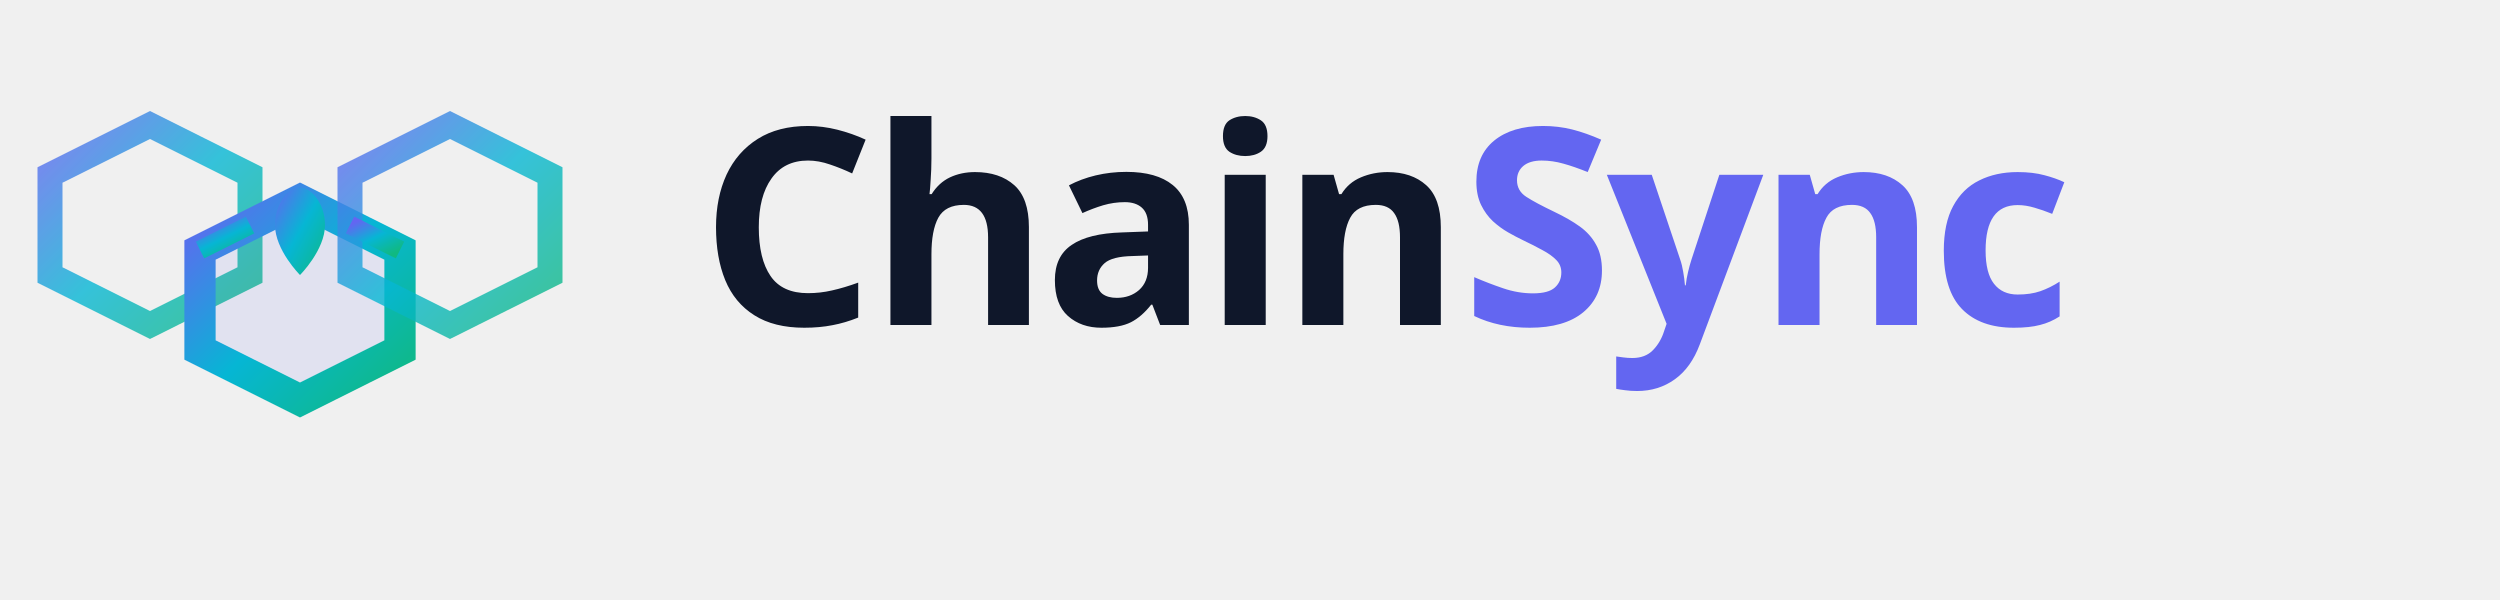
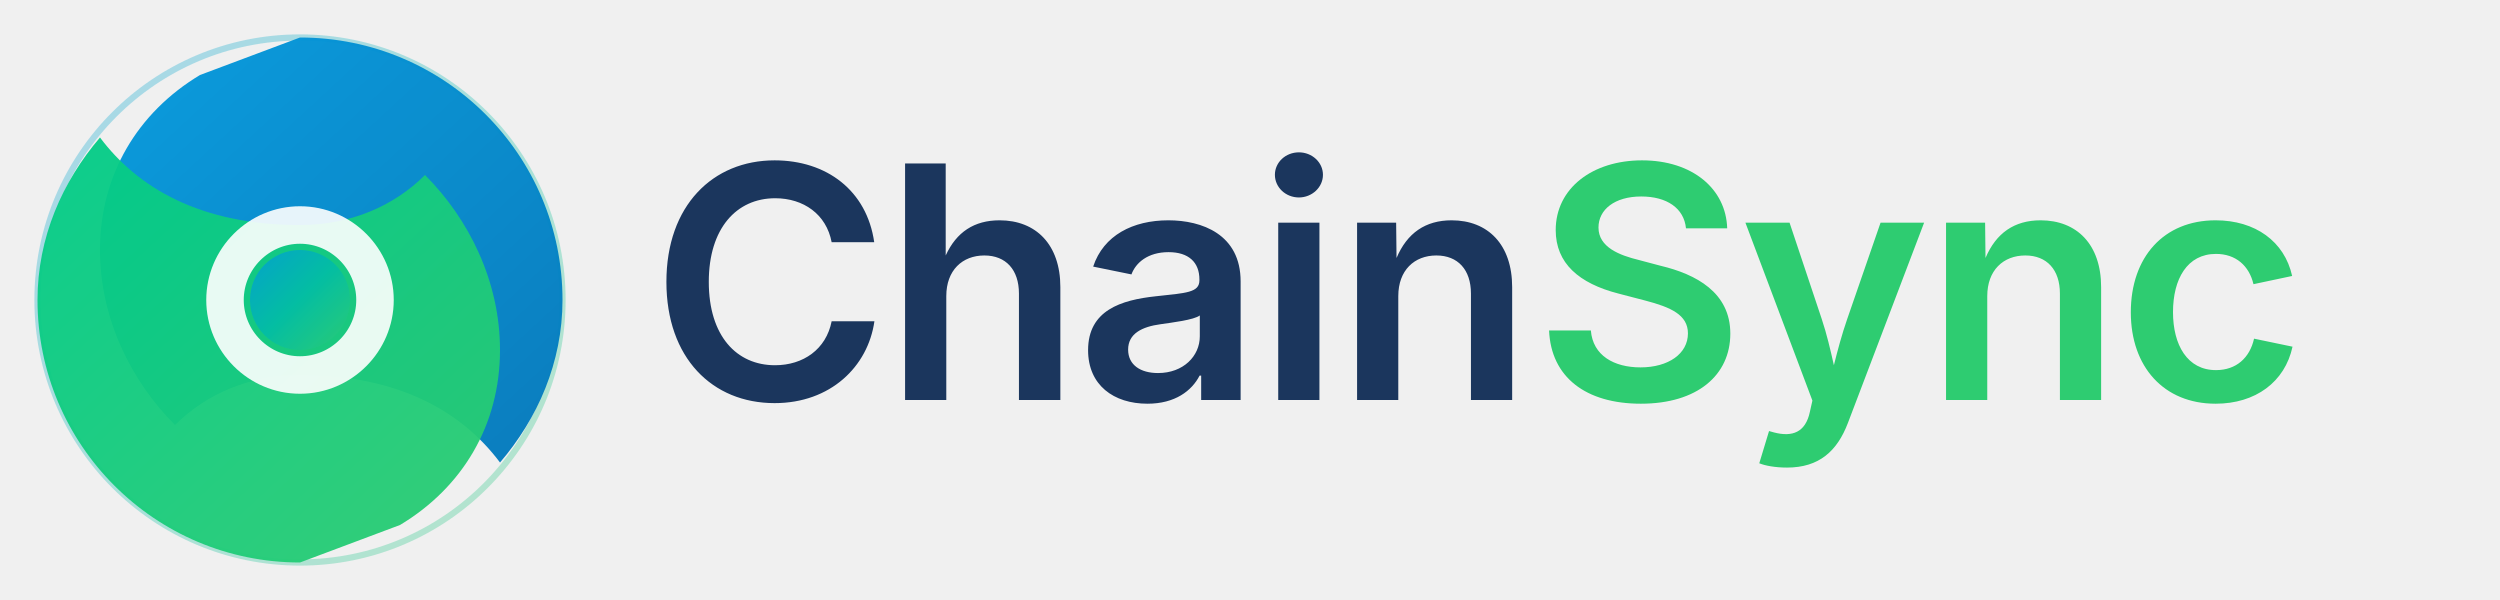
<svg xmlns="http://www.w3.org/2000/svg" width="200" height="48" viewBox="0 0 200 48" fill="none">
  <defs>
-     <linearGradient id="logoGradient" x1="0%" y1="0%" x2="100%" y2="100%">
-       <stop offset="0%" style="stop-color:#6366F1;stop-opacity:1" />
-       <stop offset="50%" style="stop-color:#06B6D4;stop-opacity:1" />
-       <stop offset="100%" style="stop-color:#10B981;stop-opacity:1" />
+     <linearGradient id="blueGradient" x1="0%" y1="0%" x2="100%" y2="100%">
+       <stop offset="0%" style="stop-color:#0099DD;stop-opacity:1" />
+       <stop offset="100%" style="stop-color:#0077BB;stop-opacity:1" />
+     </linearGradient>
+     <linearGradient id="greenGradient" x1="0%" y1="0%" x2="100%" y2="100%">
+       <stop offset="0%" style="stop-color:#00CC88;stop-opacity:1" />
+       <stop offset="100%" style="stop-color:#2ECC71;stop-opacity:1" />
+     </linearGradient>
+     <linearGradient id="circleGradient" x1="0%" y1="0%" x2="100%" y2="100%">
+       <stop offset="0%" style="stop-color:#0099DD;stop-opacity:1" />
+       <stop offset="50%" style="stop-color:#00BBAA;stop-opacity:1" />
+       <stop offset="100%" style="stop-color:#2ECC71;stop-opacity:1" />
    </linearGradient>
  </defs>
-   <g transform="translate(0, 6)">
-     <path d="M12 4 L20 8 L20 16 L12 20 L4 16 L4 8 Z" stroke="url(#logoGradient)" stroke-width="2" fill="none" opacity="0.8" />
-     <path d="M24 10 L32 14 L32 22 L24 26 L16 22 L16 14 Z" stroke="url(#logoGradient)" stroke-width="2.5" fill="rgba(99, 102, 241, 0.1)" />
-     <path d="M36 4 L44 8 L44 16 L36 20 L28 16 L28 8 Z" stroke="url(#logoGradient)" stroke-width="2" fill="none" opacity="0.8" />
-     <path d="M24 16 C24 16 22 14 22 12 C22 10.3 23.1 9 24 9 C24.9 9 26 10.3 26 12 C26 14 24 16 24 16 Z" fill="url(#logoGradient)" />
-     <line x1="20" y1="12" x2="16" y2="14" stroke="url(#logoGradient)" stroke-width="1.5" />
-     <line x1="32" y1="14" x2="28" y2="12" stroke="url(#logoGradient)" stroke-width="1.5" />
+   <g transform="translate(2, 2)">
+     <circle cx="22" cy="22" r="21" fill="none" stroke="url(#circleGradient)" stroke-width="0.5" opacity="0.3" />
+     <path d="M22 1 C33.6 1 43 10.4 43 22 C43 27 41 31.5 38 35 C35 31 30 28 22 28 C18 28 14.5 29.5 12 32 C8.5 28.5 6 23.5 6 18 C6 12 9 7 14 4" fill="url(#blueGradient)" opacity="0.95" />
+     <path d="M22 43 C10.4 43 1 33.6 1 22 C1 17 3 12.5 6 9 C9 13 14 16 22 16 C26 16 29.5 14.5 32 12 C35.5 15.5 38 20.5 38 26 C38 32 35 37 30 40" fill="url(#greenGradient)" opacity="0.95" />
+     <path d="M16 22 C16 18.7 18.7 16 22 16 C25.3 16 28 18.7 28 22 C28 25.3 25.3 28 22 28 C18.7 28 16 25.3 16 22" fill="none" stroke="#FFFFFF" stroke-width="3" opacity="0.9" />
+     <ellipse cx="22" cy="22" rx="4" ry="4" fill="url(#circleGradient)" opacity="0.8" />
  </g>
-   <g transform="translate(56, 0)">
-     <text x="0" y="26" font-family="'Space Grotesk', sans-serif" font-size="22" font-weight="700" fill="#0F172A" letter-spacing="-0.5">
-       Chain<tspan fill="#6366F1">Sync</tspan>
+   <g transform="translate(52, 0)">
+     <text x="0" y="32" font-family="'Inter', 'Segoe UI', sans-serif" font-size="26" font-weight="600" fill="#1B365D" letter-spacing="-0.5">
+       Chain<tspan fill="#2ECC71">Sync</tspan>
    </text>
  </g>
</svg>
